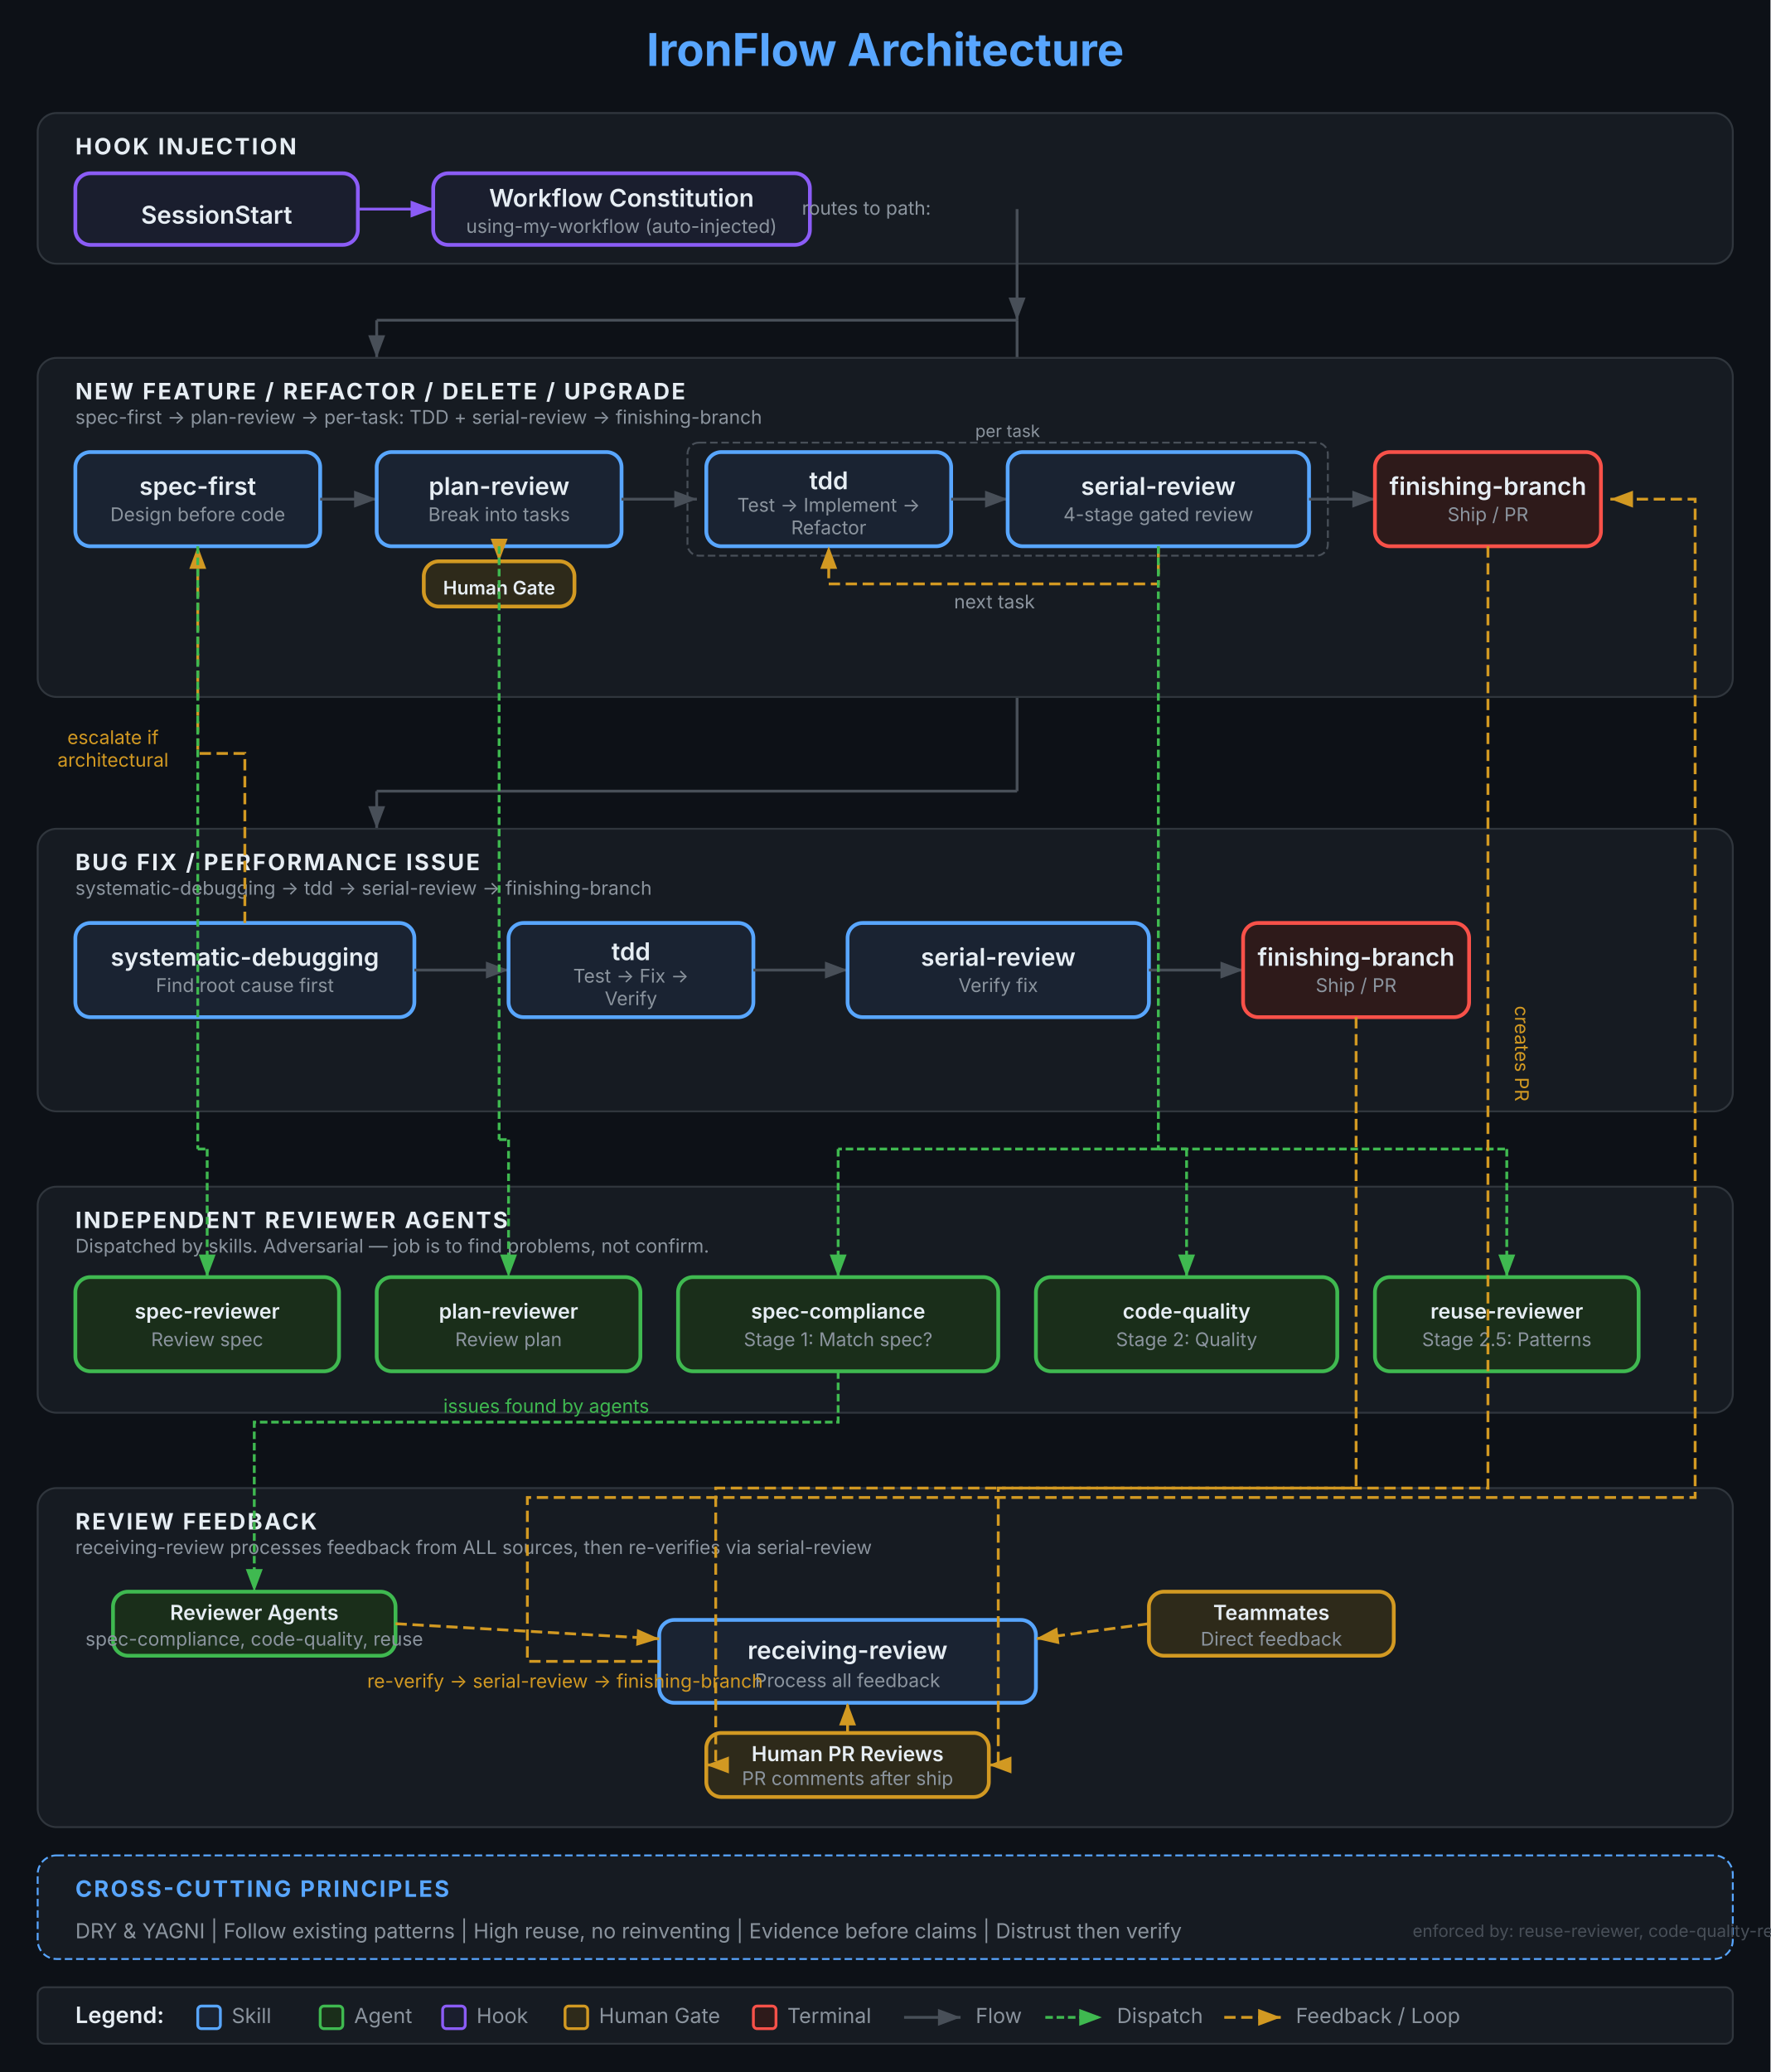
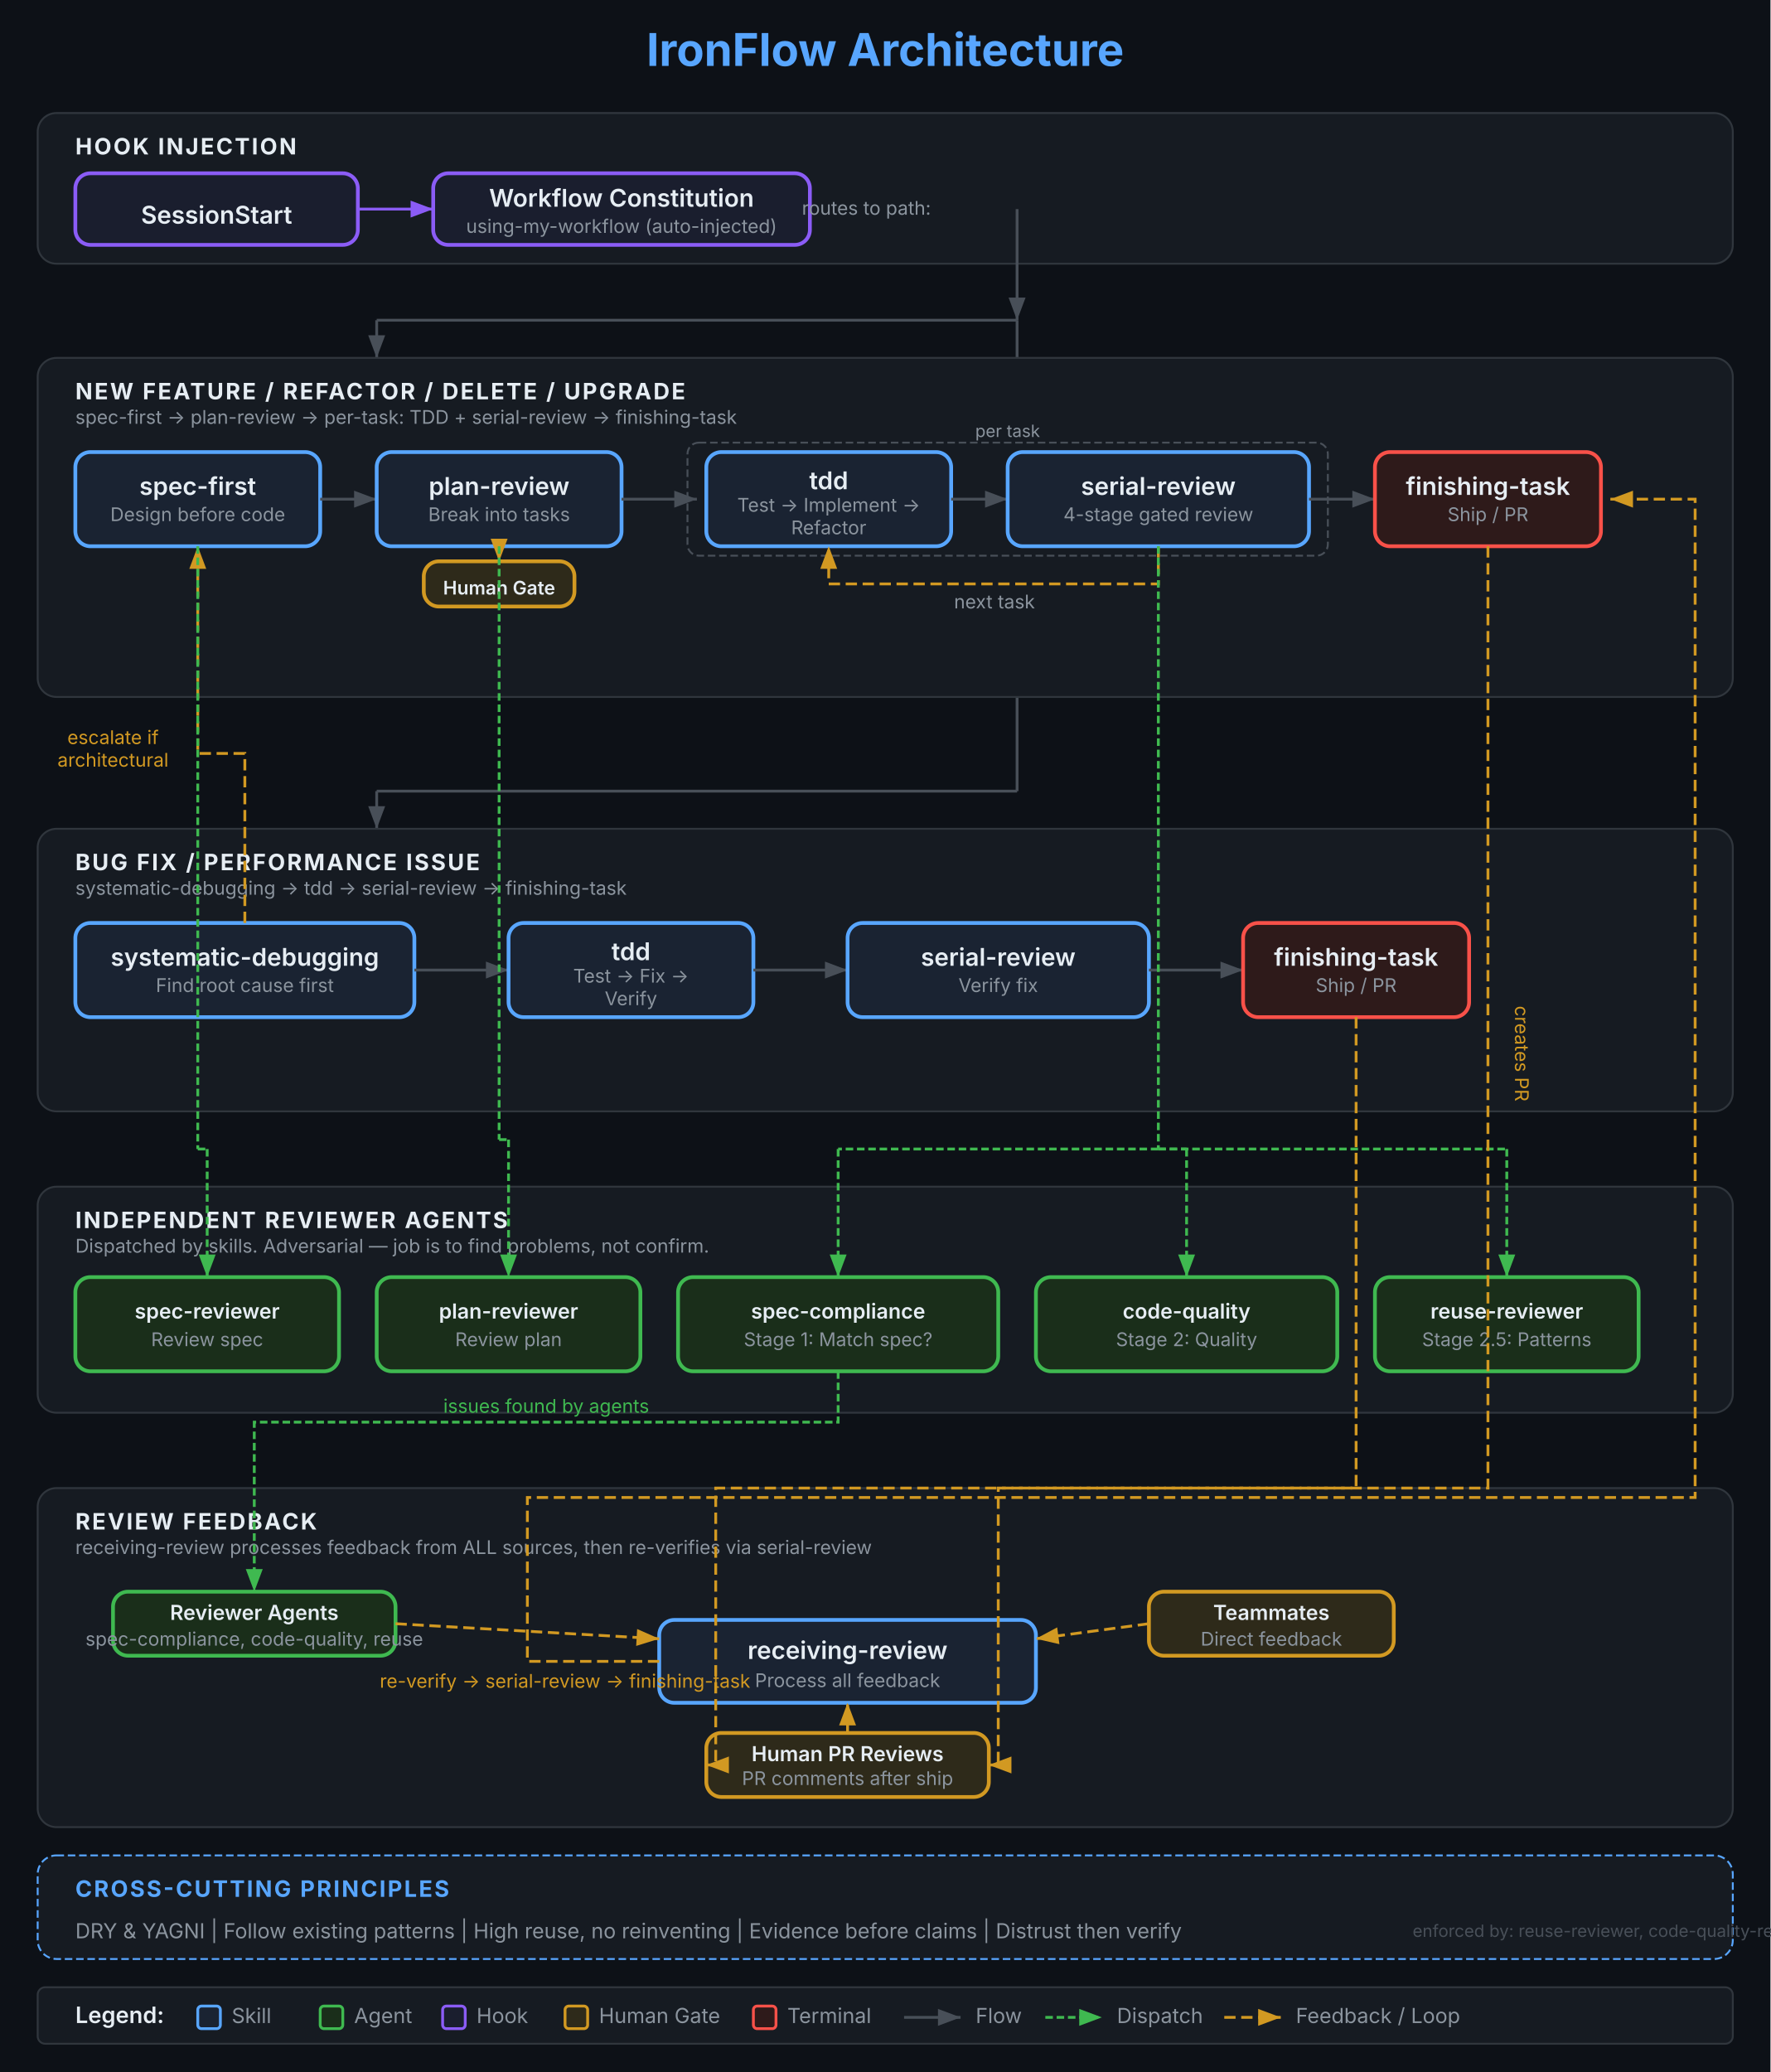
<svg xmlns="http://www.w3.org/2000/svg" width="940" height="1100" viewBox="0 0 940 1100">
  <style>
    .hook-box { fill: #1a1e2e; stroke: #8b5cf6; stroke-width: 2; rx: 8; }
    .skill-box { fill: #1a2332; stroke: #58a6ff; stroke-width: 2; rx: 8; }
    .agent-box { fill: #1a2e1a; stroke: #3fb950; stroke-width: 2; rx: 8; }
    .human-box { fill: #2e2a1a; stroke: #d29922; stroke-width: 2; rx: 8; }
    .end-box { fill: #2e1a1a; stroke: #f85149; stroke-width: 2; rx: 8; }
    .section-bg { fill: #161b22; stroke: #30363d; stroke-width: 1; rx: 10; }

    .label { fill: #e6edf3; font-size: 13px; font-weight: 600; text-anchor: middle; dominant-baseline: central; font-family: -apple-system, BlinkMacSystemFont, 'Segoe UI', sans-serif; }
    .sublabel { fill: #8b949e; font-size: 10px; text-anchor: middle; dominant-baseline: central; font-family: -apple-system, BlinkMacSystemFont, 'Segoe UI', sans-serif; }
    .section-label { fill: #e6edf3; font-size: 12px; font-weight: 700; text-anchor: start; letter-spacing: 1px; font-family: -apple-system, BlinkMacSystemFont, 'Segoe UI', sans-serif; }
    .section-sublabel { fill: #8b949e; font-size: 10px; text-anchor: start; font-family: -apple-system, BlinkMacSystemFont, 'Segoe UI', sans-serif; }

    .arrow { stroke: #484f58; stroke-width: 1.5; fill: none; marker-end: url(#arrowhead); }
    .arrow-feedback { stroke: #d29922; stroke-width: 1.5; fill: none; marker-end: url(#arrowhead-yellow); stroke-dasharray: 6 3; }
    .arrow-dispatch { stroke: #3fb950; stroke-width: 1.5; fill: none; marker-end: url(#arrowhead-green); stroke-dasharray: 4 2; }
    .arrow-hook { stroke: #8b5cf6; stroke-width: 1.5; fill: none; marker-end: url(#arrowhead-purple); }

    .loop-label { fill: #8b949e; font-size: 10px; text-anchor: middle; font-family: -apple-system, BlinkMacSystemFont, 'Segoe UI', sans-serif; }
    .legend { font-size: 11px; fill: #8b949e; font-family: -apple-system, BlinkMacSystemFont, 'Segoe UI', sans-serif; }
    .legend-title { font-size: 12px; fill: #e6edf3; font-weight: 600; font-family: -apple-system, BlinkMacSystemFont, 'Segoe UI', sans-serif; }
  </style>
  <rect width="100%" height="100%" fill="#0d1117" />
  <text x="470" y="35" fill="#58a6ff" font-size="24px" font-weight="bold" text-anchor="middle" font-family="-apple-system, BlinkMacSystemFont, 'Segoe UI', sans-serif">IronFlow Architecture</text>
  <defs>
    <marker id="arrowhead" markerWidth="8" markerHeight="6" refX="8" refY="3" orient="auto">
      <polygon points="0 0, 8 3, 0 6" fill="#484f58" />
    </marker>
    <marker id="arrowhead-yellow" markerWidth="8" markerHeight="6" refX="8" refY="3" orient="auto">
      <polygon points="0 0, 8 3, 0 6" fill="#d29922" />
    </marker>
    <marker id="arrowhead-green" markerWidth="8" markerHeight="6" refX="8" refY="3" orient="auto">
      <polygon points="0 0, 8 3, 0 6" fill="#3fb950" />
    </marker>
    <marker id="arrowhead-purple" markerWidth="8" markerHeight="6" refX="8" refY="3" orient="auto">
      <polygon points="0 0, 8 3, 0 6" fill="#8b5cf6" />
    </marker>
  </defs>
  <rect x="20" y="60" width="900" height="80" class="section-bg" />
  <text x="40" y="82" class="section-label">HOOK INJECTION</text>
  <rect x="40" y="92" width="150" height="38" class="hook-box" />
  <text x="115" y="114" class="label">SessionStart</text>
  <line x1="190" y1="111" x2="230" y2="111" class="arrow-hook" />
  <rect x="230" y="92" width="200" height="38" class="hook-box" />
  <text x="330" y="105" class="label">Workflow Constitution</text>
  <text x="330" y="120" class="sublabel">using-my-workflow (auto-injected)</text>
  <text x="460" y="114" class="loop-label">routes to path:</text>
  <line x1="540" y1="111" x2="540" y2="170" class="arrow" />
  <line x1="540" y1="170" x2="200" y2="170" class="arrow" style="marker-end: none" />
  <line x1="200" y1="170" x2="200" y2="190" class="arrow" />
  <line x1="540" y1="170" x2="540" y2="420" class="arrow" style="marker-end: none" />
  <line x1="540" y1="420" x2="200" y2="420" class="arrow" style="marker-end: none" />
  <line x1="200" y1="420" x2="200" y2="440" class="arrow" />
  <rect x="20" y="190" width="900" height="180" class="section-bg" />
  <text x="40" y="212" class="section-label">NEW FEATURE / REFACTOR / DELETE / UPGRADE</text>
-   <text x="40" y="225" class="section-sublabel">spec-first → plan-review → per-task: TDD + serial-review → finishing-branch</text>
+   <text x="40" y="225" class="section-sublabel">spec-first → plan-review → per-task: TDD + serial-review → finishing-task</text>
  <rect x="40" y="240" width="130" height="50" class="skill-box" />
  <text x="105" y="258" class="label">spec-first</text>
  <text x="105" y="273" class="sublabel">Design before code</text>
  <line x1="170" y1="265" x2="200" y2="265" class="arrow" />
  <rect x="200" y="240" width="130" height="50" class="skill-box" />
  <text x="265" y="258" class="label">plan-review</text>
  <text x="265" y="273" class="sublabel">Break into tasks</text>
  <rect x="225" y="298" width="80" height="24" class="human-box" />
  <text x="265" y="312" class="label" style="font-size:10px">Human Gate</text>
  <line x1="265" y1="290" x2="265" y2="298" class="arrow-feedback" />
  <line x1="330" y1="265" x2="370" y2="265" class="arrow" />
  <rect x="365" y="235" width="340" height="60" rx="6" fill="none" stroke="#484f58" stroke-width="1" stroke-dasharray="4 2" />
  <text x="535" y="232" class="loop-label" style="font-size:9px">per task</text>
  <rect x="375" y="240" width="130" height="50" class="skill-box" />
  <text x="440" y="255" class="label">tdd</text>
  <text x="440" y="268" class="sublabel">Test → Implement →</text>
  <text x="440" y="280" class="sublabel">Refactor</text>
  <line x1="505" y1="265" x2="535" y2="265" class="arrow" />
  <rect x="535" y="240" width="160" height="50" class="skill-box" />
  <text x="615" y="258" class="label">serial-review</text>
  <text x="615" y="273" class="sublabel">4-stage gated review</text>
  <path d="M 615 290 L 615 310 L 440 310 L 440 290" class="arrow-feedback" />
  <text x="528" y="323" class="loop-label">next task</text>
  <line x1="695" y1="265" x2="730" y2="265" class="arrow" />
  <rect x="730" y="240" width="120" height="50" class="end-box" />
-   <text x="790" y="258" class="label">finishing-branch</text>
+   <text x="790" y="258" class="label">finishing-task</text>
  <text x="790" y="273" class="sublabel">Ship / PR</text>
  <rect x="20" y="440" width="900" height="150" class="section-bg" />
  <text x="40" y="462" class="section-label">BUG FIX / PERFORMANCE ISSUE</text>
-   <text x="40" y="475" class="section-sublabel">systematic-debugging → tdd → serial-review → finishing-branch</text>
+   <text x="40" y="475" class="section-sublabel">systematic-debugging → tdd → serial-review → finishing-task</text>
  <rect x="40" y="490" width="180" height="50" class="skill-box" />
  <text x="130" y="508" class="label">systematic-debugging</text>
  <text x="130" y="523" class="sublabel">Find root cause first</text>
  <line x1="220" y1="515" x2="270" y2="515" class="arrow" />
  <rect x="270" y="490" width="130" height="50" class="skill-box" />
  <text x="335" y="505" class="label">tdd</text>
  <text x="335" y="518" class="sublabel">Test → Fix →</text>
  <text x="335" y="530" class="sublabel">Verify</text>
  <line x1="400" y1="515" x2="450" y2="515" class="arrow" />
  <rect x="450" y="490" width="160" height="50" class="skill-box" />
  <text x="530" y="508" class="label">serial-review</text>
  <text x="530" y="523" class="sublabel">Verify fix</text>
  <line x1="610" y1="515" x2="660" y2="515" class="arrow" />
  <rect x="660" y="490" width="120" height="50" class="end-box" />
-   <text x="720" y="508" class="label">finishing-branch</text>
+   <text x="720" y="508" class="label">finishing-task</text>
  <text x="720" y="523" class="sublabel">Ship / PR</text>
  <path d="M 130 490 L 130 400 L 105 400 L 105 290" class="arrow-feedback" />
  <text x="60" y="395" class="loop-label" style="fill:#d29922">escalate if</text>
  <text x="60" y="407" class="loop-label" style="fill:#d29922">architectural</text>
  <rect x="20" y="630" width="900" height="120" class="section-bg" />
  <text x="40" y="652" class="section-label">INDEPENDENT REVIEWER AGENTS</text>
  <text x="40" y="665" class="section-sublabel">Dispatched by skills. Adversarial — job is to find problems, not confirm.</text>
  <rect x="40" y="678" width="140" height="50" class="agent-box" />
  <text x="110" y="696" class="label" style="font-size:11px">spec-reviewer</text>
  <text x="110" y="711" class="sublabel">Review spec</text>
  <rect x="200" y="678" width="140" height="50" class="agent-box" />
  <text x="270" y="696" class="label" style="font-size:11px">plan-reviewer</text>
  <text x="270" y="711" class="sublabel">Review plan</text>
  <rect x="360" y="678" width="170" height="50" class="agent-box" />
  <text x="445" y="696" class="label" style="font-size:11px">spec-compliance</text>
  <text x="445" y="711" class="sublabel">Stage 1: Match spec?</text>
  <rect x="550" y="678" width="160" height="50" class="agent-box" />
  <text x="630" y="696" class="label" style="font-size:11px">code-quality</text>
  <text x="630" y="711" class="sublabel">Stage 2: Quality</text>
  <rect x="730" y="678" width="140" height="50" class="agent-box" />
  <text x="800" y="696" class="label" style="font-size:11px">reuse-reviewer</text>
  <text x="800" y="711" class="sublabel">Stage 2.5: Patterns</text>
  <line x1="105" y1="290" x2="105" y2="610" class="arrow-dispatch" style="marker-end:none" />
  <line x1="105" y1="610" x2="110" y2="610" class="arrow-dispatch" style="marker-end:none" />
  <line x1="110" y1="610" x2="110" y2="678" class="arrow-dispatch" />
  <line x1="265" y1="290" x2="265" y2="605" class="arrow-dispatch" style="marker-end:none" />
  <line x1="265" y1="605" x2="270" y2="605" class="arrow-dispatch" style="marker-end:none" />
  <line x1="270" y1="605" x2="270" y2="678" class="arrow-dispatch" />
  <line x1="615" y1="290" x2="615" y2="610" class="arrow-dispatch" style="marker-end:none" />
  <line x1="615" y1="610" x2="445" y2="610" class="arrow-dispatch" style="marker-end:none" />
  <line x1="445" y1="610" x2="445" y2="678" class="arrow-dispatch" />
  <line x1="615" y1="610" x2="630" y2="610" class="arrow-dispatch" style="marker-end:none" />
  <line x1="630" y1="610" x2="630" y2="678" class="arrow-dispatch" />
  <line x1="615" y1="610" x2="800" y2="610" class="arrow-dispatch" style="marker-end:none" />
  <line x1="800" y1="610" x2="800" y2="678" class="arrow-dispatch" />
  <rect x="20" y="790" width="900" height="180" class="section-bg" />
  <text x="40" y="812" class="section-label">REVIEW FEEDBACK</text>
  <text x="40" y="825" class="section-sublabel">receiving-review processes feedback from ALL sources, then re-verifies via serial-review</text>
  <rect x="350" y="860" width="200" height="44" class="skill-box" />
  <text x="450" y="876" class="label">receiving-review</text>
  <text x="450" y="892" class="sublabel">Process all feedback</text>
  <rect x="60" y="845" width="150" height="34" class="agent-box" />
  <text x="135" y="856" class="label" style="font-size:11px">Reviewer Agents</text>
  <text x="135" y="870" class="sublabel">spec-compliance, code-quality, reuse</text>
  <line x1="210" y1="862" x2="350" y2="870" class="arrow-feedback" />
  <rect x="375" y="920" width="150" height="34" class="human-box" />
  <text x="450" y="931" class="label" style="font-size:11px">Human PR Reviews</text>
  <text x="450" y="944" class="sublabel">PR comments after ship</text>
  <line x1="450" y1="920" x2="450" y2="904" class="arrow-feedback" />
  <rect x="610" y="845" width="130" height="34" class="human-box" />
  <text x="675" y="856" class="label" style="font-size:11px">Teammates</text>
  <text x="675" y="870" class="sublabel">Direct feedback</text>
  <line x1="610" y1="862" x2="550" y2="870" class="arrow-feedback" />
  <path d="M 790 290 L 790 790 L 530 790 L 530 937 L 525 937" class="arrow-feedback" />
  <text x="808" y="540" class="loop-label" style="fill:#d29922; writing-mode: tb;">creates PR</text>
  <path d="M 720 540 L 720 790 L 380 790 L 380 937 L 375 937" class="arrow-feedback" />
  <path d="M 445 728 L 445 755 L 135 755 L 135 845" class="arrow-dispatch" />
  <text x="290" y="750" class="loop-label" style="fill:#3fb950">issues found by agents</text>
  <path d="M 350 882 L 280 882 L 280 795 L 900 795 L 900 265 L 855 265" class="arrow-feedback" />
-   <text x="300" y="896" class="loop-label" style="fill:#d29922">re-verify → serial-review → finishing-branch</text>
+   <text x="300" y="896" class="loop-label" style="fill:#d29922">re-verify → serial-review → finishing-task</text>
  <rect x="20" y="985" width="900" height="55" class="section-bg" style="stroke:#58a6ff; stroke-dasharray: 4 2;" />
  <text x="40" y="1007" class="section-label" style="fill:#58a6ff;">CROSS-CUTTING PRINCIPLES</text>
  <text x="40" y="1025" class="sublabel" style="text-anchor:start; font-size:11px; fill:#8b949e;">
    DRY &amp; YAGNI  |  Follow existing patterns  |  High reuse, no reinventing  |  Evidence before claims  |  Distrust then verify
  </text>
  <text x="750" y="1025" class="sublabel" style="text-anchor:start; font-size:9px; fill:#484f58;">enforced by: reuse-reviewer, code-quality-reviewer, using-my-workflow</text>
  <rect x="20" y="1055" width="900" height="30" rx="4" fill="#161b22" stroke="#30363d" />
  <text x="40" y="1074" class="legend-title">Legend:</text>
  <rect x="105" y="1065" width="12" height="12" rx="2" fill="#1a2332" stroke="#58a6ff" stroke-width="1.5" />
  <text x="123" y="1074" class="legend">Skill</text>
  <rect x="170" y="1065" width="12" height="12" rx="2" fill="#1a2e1a" stroke="#3fb950" stroke-width="1.5" />
  <text x="188" y="1074" class="legend">Agent</text>
  <rect x="235" y="1065" width="12" height="12" rx="2" fill="#1a1e2e" stroke="#8b5cf6" stroke-width="1.5" />
  <text x="253" y="1074" class="legend">Hook</text>
  <rect x="300" y="1065" width="12" height="12" rx="2" fill="#2e2a1a" stroke="#d29922" stroke-width="1.5" />
  <text x="318" y="1074" class="legend">Human Gate</text>
  <rect x="400" y="1065" width="12" height="12" rx="2" fill="#2e1a1a" stroke="#f85149" stroke-width="1.5" />
  <text x="418" y="1074" class="legend">Terminal</text>
  <line x1="480" y1="1071" x2="510" y2="1071" stroke="#484f58" stroke-width="1.5" marker-end="url(#arrowhead)" />
  <text x="518" y="1074" class="legend">Flow</text>
  <line x1="555" y1="1071" x2="585" y2="1071" stroke="#3fb950" stroke-width="1.5" stroke-dasharray="4 2" marker-end="url(#arrowhead-green)" />
  <text x="593" y="1074" class="legend">Dispatch</text>
  <line x1="650" y1="1071" x2="680" y2="1071" stroke="#d29922" stroke-width="1.5" stroke-dasharray="6 3" marker-end="url(#arrowhead-yellow)" />
  <text x="688" y="1074" class="legend">Feedback / Loop</text>
</svg>
